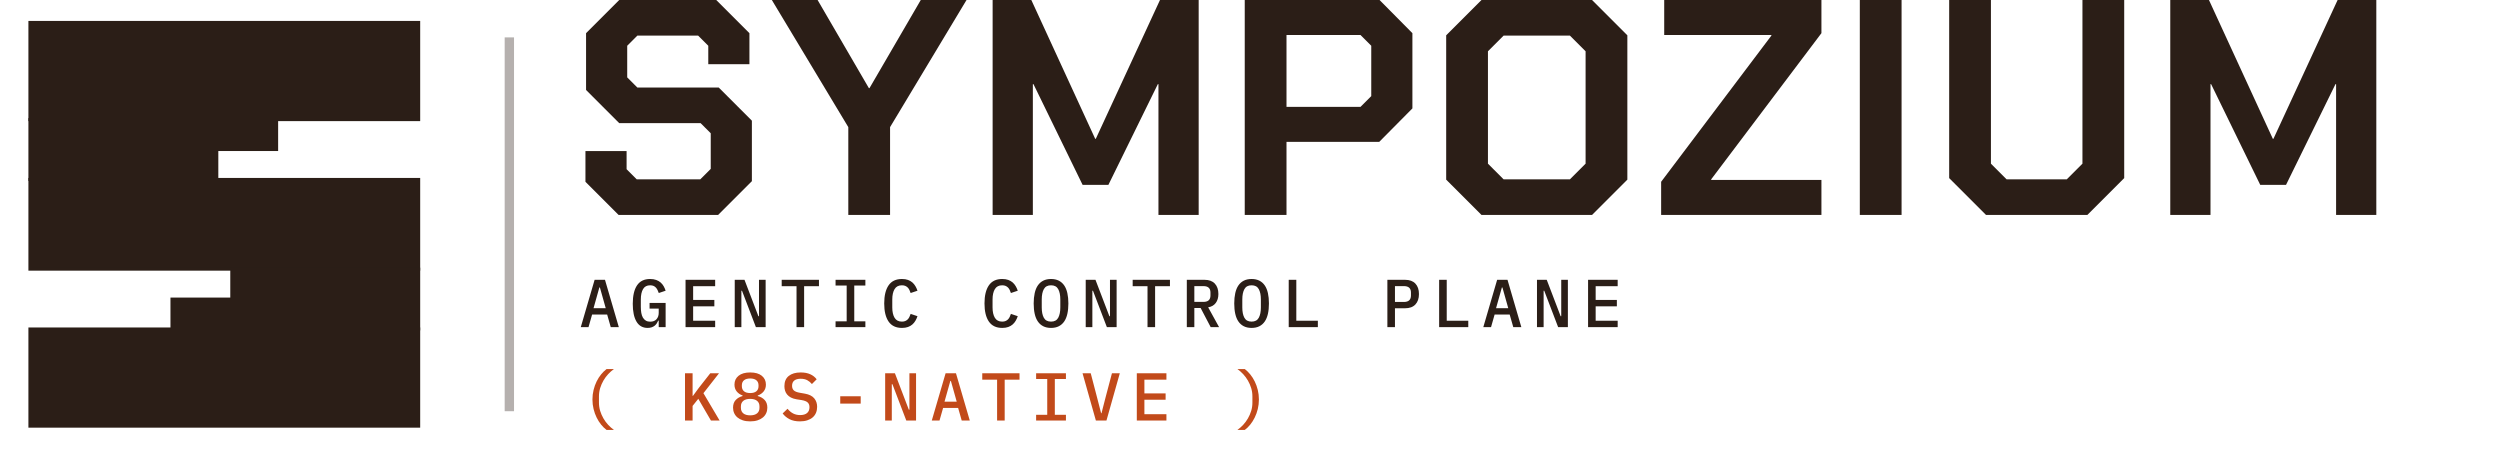
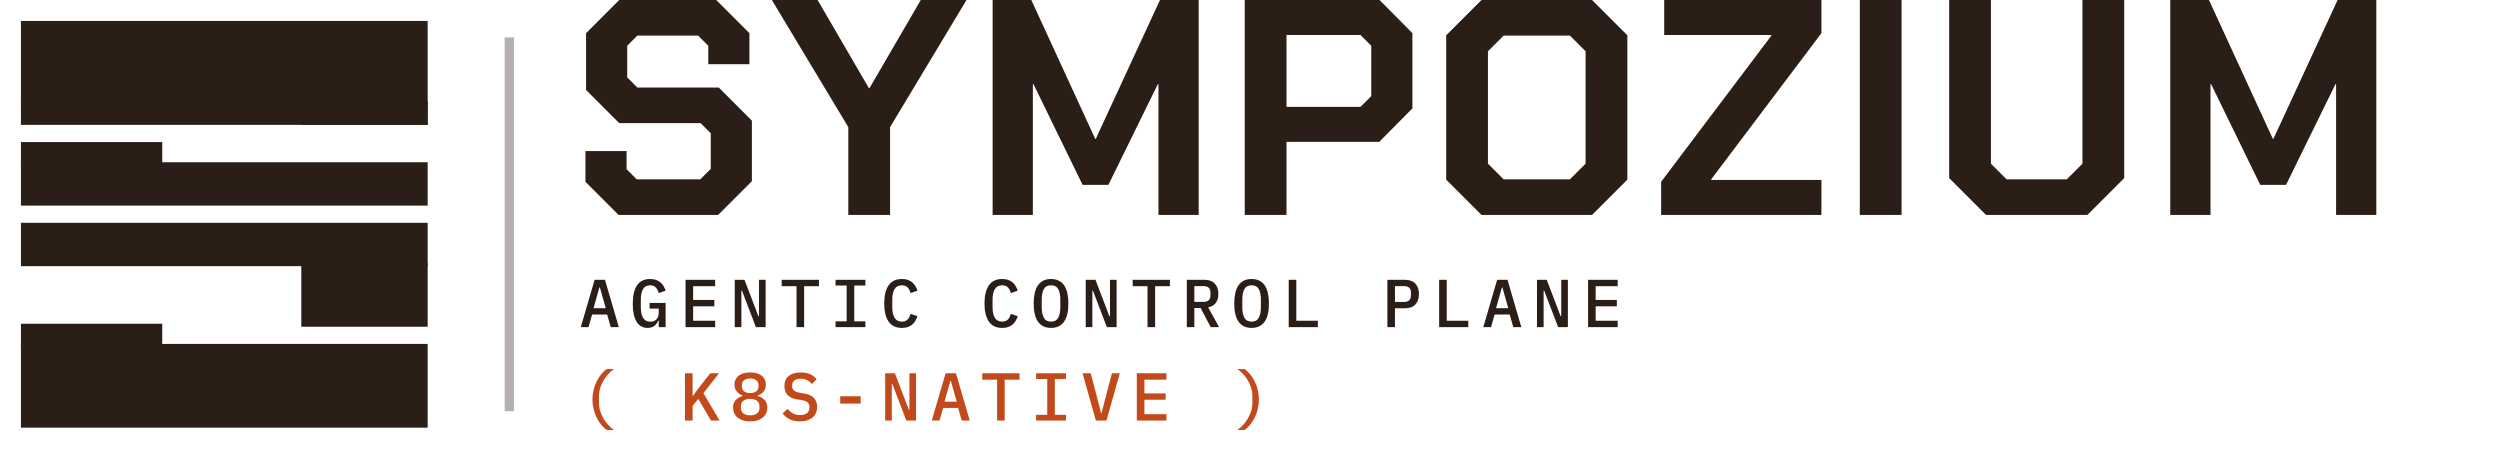
<svg xmlns="http://www.w3.org/2000/svg" viewBox="0 0 535 96" width="535" height="96">
  <g transform="scale(0.8)">
-     <rect x="8" y="6" width="104" height="26" fill="#2b1e17" stroke="#2b1e17" stroke-width="0.8" />
-     <rect x="8" y="32" width="50" height="16" fill="#2b1e17" stroke="#2b1e17" stroke-width="0.8" />
-     <rect x="58" y="32" width="16" height="8" fill="#2b1e17" stroke="#2b1e17" stroke-width="0.8" />
-     <rect x="8" y="48" width="104" height="24" fill="#2b1e17" stroke="#2b1e17" stroke-width="0.8" />
-     <rect x="62" y="72" width="50" height="16" fill="#2b1e17" stroke="#2b1e17" stroke-width="0.8" />
-     <rect x="46" y="80" width="16" height="8" fill="#2b1e17" stroke="#2b1e17" stroke-width="0.8" />
-     <rect x="8" y="88" width="104" height="26" fill="#2b1e17" stroke="#2b1e17" stroke-width="0.8" />
+     <rect x="6" y="6.0" width="108" height="21.6" fill="#2b1e17" stroke="#2b1e17" stroke-width="0.8" />
+     <rect x="6" y="27.6" width="108" height="5.4" fill="#2b1e17" stroke="#2b1e17" stroke-width="0.8" />
+     <rect x="81" y="27.6" width="33" height="5.4" fill="#2b1e17" stroke="#2b1e17" stroke-width="0.8" />
+     <rect x="6" y="38.4" width="37" height="5.4" fill="#2b1e17" stroke="#2b1e17" stroke-width="0.8" />
+     <rect x="6" y="43.8" width="108" height="10.8" fill="#2b1e17" stroke="#2b1e17" stroke-width="0.8" />
+     <rect x="6" y="60.0" width="108" height="10.8" fill="#2b1e17" stroke="#2b1e17" stroke-width="0.8" />
+     <rect x="81" y="70.8" width="33" height="16.2" fill="#2b1e17" stroke="#2b1e17" stroke-width="0.8" />
+     <rect x="6" y="87.0" width="37" height="5.4" fill="#2b1e17" stroke="#2b1e17" stroke-width="0.8" />
+     <rect x="6" y="92.4" width="108" height="21.6" fill="#2b1e17" stroke="#2b1e17" stroke-width="0.8" />
  </g>
  <rect x="108" y="8" width="2" height="80" fill="#2b1e17" opacity="0.35" />
  <g transform="translate(122 46)">
    <path d="M3.286 -7.097V-13.669H12.091V-9.791L14.26 -7.623H27.863L30.097 -9.857V-17.48L27.929 -19.649H10.514L3.417 -26.746V-38.903L10.514 -46H31.28L38.377 -38.903V-32.266H29.571V-36.209L27.403 -38.377H14.391L12.223 -36.209V-29.44L14.391 -27.271H31.806L38.903 -20.174V-7.229L31.674 0.0H10.383Z M59.537 -18.794 43.174 -46H52.966L63.94 -27.14H64.071L75.046 -46H84.837L68.474 -18.794V0.0H59.537Z M90.423 -46H98.703L112.371 -16.297H112.503L126.237 -46H134.517V0.0H125.909V-27.994H125.777L115.197 -6.44H109.677L99.163 -27.994H99.031V0.0H90.423Z M144.374 -46H173.223L180.254 -38.903V-22.803L173.157 -15.64H153.311V0.0H144.374ZM169.149 -23.131 171.449 -25.431V-36.209L169.149 -38.509H153.311V-23.131Z M187.483 -7.557V-38.443L195.04 -46H218.697L226.254 -38.443V-7.557L218.697 0.0H195.04ZM213.966 -7.623 217.317 -10.974V-35.026L213.966 -38.377H199.771L196.42 -35.026V-10.974L199.771 -7.623Z M233.483 -7.097 257.074 -38.377V-38.509H234.14V-46H267.786V-38.903L244.194 -7.623V-7.491H267.786V0.0H233.483Z M276 -46H284.937V0.0H276Z M295.123 -7.886V-46H304.06V-10.974L307.411 -7.623H320.291L323.643 -10.974V-46H332.58V-7.886L324.694 0.0H303.009Z M342.437 -46H350.717L364.386 -16.297H364.517L378.251 -46H386.531V0.0H377.923V-27.994H377.791L367.211 -6.44H361.691L351.177 -27.994H351.046V0.0H342.437Z" fill="#2b1e17" />
  </g>
  <g transform="translate(124 70)">
    <path d="M6.699 0.0 5.931 -2.697H2.712L1.943 0.0H0.29L3.248 -10.121H5.466L8.425 0.0ZM4.379 -8.482H4.263L3.016 -4.046H5.626Z M16.965 -1.392H16.864Q16.733 -1.088 16.552 -0.805Q16.37 -0.522 16.102 -0.304Q15.834 -0.087 15.457 0.044Q15.08 0.174 14.587 0.174Q13.007 0.174 12.209 -1.175Q11.412 -2.523 11.412 -4.988Q11.412 -7.569 12.325 -8.932Q13.239 -10.295 15.123 -10.295Q15.863 -10.295 16.421 -10.092Q16.98 -9.889 17.371 -9.548Q17.763 -9.208 18.024 -8.751Q18.285 -8.294 18.444 -7.787L16.98 -7.294Q16.864 -7.627 16.719 -7.924Q16.574 -8.222 16.363 -8.454Q16.153 -8.686 15.856 -8.816Q15.559 -8.947 15.138 -8.947Q14.08 -8.947 13.608 -8.127Q13.137 -7.308 13.137 -5.916V-4.307Q13.137 -3.611 13.239 -3.03Q13.34 -2.451 13.579 -2.037Q13.819 -1.624 14.203 -1.392Q14.587 -1.16 15.138 -1.16Q16.023 -1.16 16.494 -1.689Q16.965 -2.219 16.965 -3.045V-3.959H15.008V-5.176H18.444V0.0H16.965Z M22.707 0.0V-10.121H29.044V-8.758H24.331V-5.815H28.87V-4.452H24.331V-1.363H29.044V0.0Z M34.786 -7.787H34.655V0.0H33.234V-10.121H35.322L38.295 -2.335H38.425V-10.121H39.846V0.0H37.758Z M48.082 -8.758V0.0H46.458V-8.758H43.283V-10.121H51.258V-8.758Z M54.81 0.0V-1.233H57.188V-8.889H54.81V-10.121H61.19V-8.889H58.812V-1.233H61.19V0.0Z M69.02 0.174Q67.092 0.174 66.156 -1.189Q65.221 -2.552 65.221 -5.061Q65.221 -7.569 66.156 -8.932Q67.092 -10.295 69.02 -10.295Q69.76 -10.295 70.303 -10.099Q70.847 -9.904 71.239 -9.563Q71.63 -9.222 71.898 -8.765Q72.167 -8.309 72.341 -7.787L70.876 -7.294Q70.76 -7.642 70.615 -7.946Q70.47 -8.251 70.253 -8.468Q70.035 -8.686 69.738 -8.816Q69.441 -8.947 69.006 -8.947Q67.933 -8.947 67.44 -8.127Q66.947 -7.308 66.947 -5.916V-4.205Q66.947 -2.813 67.44 -1.994Q67.933 -1.175 69.006 -1.175Q69.441 -1.175 69.738 -1.305Q70.035 -1.435 70.253 -1.653Q70.47 -1.871 70.615 -2.175Q70.76 -2.48 70.876 -2.828L72.341 -2.335Q72.167 -1.812 71.898 -1.356Q71.63 -0.899 71.239 -0.558Q70.847 -0.217 70.303 -0.022Q69.76 0.174 69.02 0.174Z M90.48 0.174Q88.552 0.174 87.616 -1.189Q86.681 -2.552 86.681 -5.061Q86.681 -7.569 87.616 -8.932Q88.552 -10.295 90.48 -10.295Q91.22 -10.295 91.763 -10.099Q92.307 -9.904 92.699 -9.563Q93.09 -9.222 93.358 -8.765Q93.627 -8.309 93.801 -7.787L92.336 -7.294Q92.22 -7.642 92.075 -7.946Q91.93 -8.251 91.713 -8.468Q91.495 -8.686 91.198 -8.816Q90.901 -8.947 90.466 -8.947Q89.393 -8.947 88.9 -8.127Q88.407 -7.308 88.407 -5.916V-4.205Q88.407 -2.813 88.9 -1.994Q89.393 -1.175 90.466 -1.175Q90.901 -1.175 91.198 -1.305Q91.495 -1.435 91.713 -1.653Q91.93 -1.871 92.075 -2.175Q92.22 -2.48 92.336 -2.828L93.801 -2.335Q93.627 -1.812 93.358 -1.356Q93.09 -0.899 92.699 -0.558Q92.307 -0.217 91.763 -0.022Q91.22 0.174 90.48 0.174Z M100.92 0.174Q99.963 0.174 99.26 -0.181Q98.557 -0.536 98.1 -1.204Q97.643 -1.871 97.426 -2.842Q97.208 -3.814 97.208 -5.061Q97.208 -6.293 97.426 -7.272Q97.643 -8.251 98.1 -8.918Q98.557 -9.585 99.26 -9.94Q99.963 -10.295 100.92 -10.295Q101.877 -10.295 102.58 -9.94Q103.284 -9.585 103.74 -8.918Q104.197 -8.251 104.415 -7.272Q104.632 -6.293 104.632 -5.061Q104.632 -3.814 104.415 -2.842Q104.197 -1.871 103.74 -1.204Q103.284 -0.536 102.58 -0.181Q101.877 0.174 100.92 0.174ZM100.92 -1.175Q102.008 -1.175 102.457 -1.994Q102.907 -2.813 102.907 -4.22V-5.916Q102.907 -7.308 102.457 -8.127Q102.008 -8.947 100.92 -8.947Q99.833 -8.947 99.383 -8.127Q98.934 -7.308 98.934 -5.916V-4.205Q98.934 -2.813 99.383 -1.994Q99.833 -1.175 100.92 -1.175Z M109.896 -7.787H109.765V0.0H108.344V-10.121H110.432L113.405 -2.335H113.535V-10.121H114.956V0.0H112.868Z M123.192 -8.758V0.0H121.568V-8.758H118.393V-10.121H126.368V-8.758Z M131.588 0.0H129.978V-10.121H133.763Q135.213 -10.121 135.974 -9.309Q136.735 -8.497 136.735 -7.076Q136.735 -5.916 136.17 -5.162Q135.604 -4.408 134.546 -4.234L136.88 0.0H135.082L132.936 -4.089H131.588ZM133.531 -5.394Q135.039 -5.394 135.039 -6.772V-7.395Q135.039 -8.773 133.531 -8.773H131.588V-5.394Z M143.84 0.174Q142.883 0.174 142.18 -0.181Q141.477 -0.536 141.02 -1.204Q140.563 -1.871 140.346 -2.842Q140.128 -3.814 140.128 -5.061Q140.128 -6.293 140.346 -7.272Q140.563 -8.251 141.02 -8.918Q141.477 -9.585 142.18 -9.94Q142.883 -10.295 143.84 -10.295Q144.797 -10.295 145.5 -9.94Q146.204 -9.585 146.66 -8.918Q147.117 -8.251 147.335 -7.272Q147.552 -6.293 147.552 -5.061Q147.552 -3.814 147.335 -2.842Q147.117 -1.871 146.66 -1.204Q146.204 -0.536 145.5 -0.181Q144.797 0.174 143.84 0.174ZM143.84 -1.175Q144.928 -1.175 145.377 -1.994Q145.827 -2.813 145.827 -4.22V-5.916Q145.827 -7.308 145.377 -8.127Q144.928 -8.947 143.84 -8.947Q142.752 -8.947 142.303 -8.127Q141.853 -7.308 141.853 -5.916V-4.205Q141.853 -2.813 142.303 -1.994Q142.752 -1.175 143.84 -1.175Z M151.786 0.0V-10.121H153.41V-1.363H158.021V0.0Z M172.898 0.0V-10.121H176.682Q178.132 -10.121 178.894 -9.309Q179.655 -8.497 179.655 -7.076Q179.655 -5.655 178.894 -4.843Q178.132 -4.031 176.682 -4.031H174.522V0.0ZM174.522 -5.38H176.436Q177.944 -5.38 177.944 -6.772V-7.395Q177.944 -8.773 176.436 -8.773H174.522Z M183.976 0.0V-10.121H185.6V-1.363H190.211V0.0Z M199.839 0.0 199.07 -2.697H195.851L195.083 0.0H193.43L196.388 -10.121H198.606L201.564 0.0ZM197.519 -8.482H197.403L196.156 -4.046H198.766Z M206.465 -7.787H206.335V0.0H204.914V-10.121H207.002L209.974 -2.335H210.105V-10.121H211.526V0.0H209.438Z M215.847 0.0V-10.121H222.183V-8.758H217.471V-5.815H222.009V-4.452H217.471V-1.363H222.183V0.0Z" fill="#2b1e17" />
  </g>
  <g transform="translate(124 90)">
    <path d="M2.784 -4.51Q2.784 -5.568 3.023 -6.547Q3.263 -7.526 3.676 -8.367Q4.089 -9.208 4.64 -9.882Q5.191 -10.556 5.8 -11.02H7.381Q6.728 -10.556 6.148 -9.933Q5.568 -9.309 5.133 -8.555Q4.698 -7.801 4.437 -6.953Q4.176 -6.105 4.176 -5.176V-3.843Q4.176 -2.915 4.437 -2.066Q4.698 -1.218 5.133 -0.464Q5.568 0.29 6.148 0.914Q6.728 1.537 7.381 2.001H5.8Q5.191 1.552 4.64 0.87Q4.089 0.189 3.676 -0.653Q3.263 -1.494 3.023 -2.472Q2.784 -3.451 2.784 -4.51Z M25.433 -4.655 24.215 -3.132V0.0H22.591V-10.121H24.215V-5.278H24.288L25.52 -6.96L28 -10.121H29.87L26.535 -5.858L30.001 0.0H28.145Z M36.54 0.174Q35.641 0.174 34.96 -0.051Q34.278 -0.276 33.814 -0.667Q33.35 -1.058 33.111 -1.595Q32.872 -2.131 32.872 -2.77Q32.872 -3.784 33.437 -4.394Q34.003 -5.003 34.916 -5.249V-5.365Q34.133 -5.641 33.654 -6.235Q33.176 -6.83 33.176 -7.7Q33.176 -8.874 34.053 -9.585Q34.931 -10.295 36.54 -10.295Q38.15 -10.295 39.027 -9.585Q39.904 -8.874 39.904 -7.7Q39.904 -6.83 39.425 -6.235Q38.947 -5.641 38.164 -5.365V-5.249Q39.078 -5.003 39.643 -4.394Q40.209 -3.784 40.209 -2.77Q40.209 -2.131 39.969 -1.595Q39.73 -1.058 39.266 -0.667Q38.802 -0.276 38.121 -0.051Q37.439 0.174 36.54 0.174ZM36.54 -1.117Q37.497 -1.117 38.012 -1.537Q38.527 -1.958 38.527 -2.726V-3.03Q38.527 -3.799 38.012 -4.22Q37.497 -4.64 36.54 -4.64Q35.583 -4.64 35.068 -4.22Q34.554 -3.799 34.554 -3.03V-2.726Q34.554 -1.958 35.068 -1.537Q35.583 -1.117 36.54 -1.117ZM36.54 -5.887Q37.41 -5.887 37.867 -6.271Q38.324 -6.655 38.324 -7.352V-7.54Q38.324 -8.236 37.867 -8.62Q37.41 -9.005 36.54 -9.005Q35.67 -9.005 35.213 -8.62Q34.757 -8.236 34.757 -7.54V-7.352Q34.757 -6.655 35.213 -6.271Q35.67 -5.887 36.54 -5.887Z M47.183 0.174Q45.864 0.174 44.965 -0.29Q44.066 -0.754 43.486 -1.523L44.53 -2.523Q45.11 -1.827 45.762 -1.501Q46.415 -1.175 47.241 -1.175Q48.198 -1.175 48.713 -1.61Q49.228 -2.045 49.228 -2.857Q49.228 -3.509 48.851 -3.864Q48.474 -4.22 47.56 -4.379L46.458 -4.553Q45.733 -4.669 45.24 -4.937Q44.747 -5.206 44.443 -5.575Q44.138 -5.945 44 -6.402Q43.863 -6.859 43.863 -7.366Q43.863 -8.802 44.791 -9.548Q45.719 -10.295 47.343 -10.295Q48.546 -10.295 49.394 -9.911Q50.243 -9.527 50.765 -8.831L49.75 -7.816Q49.329 -8.323 48.756 -8.635Q48.184 -8.947 47.343 -8.947Q46.444 -8.947 45.972 -8.562Q45.501 -8.178 45.501 -7.439Q45.501 -6.815 45.871 -6.46Q46.241 -6.105 47.183 -5.945L48.256 -5.756Q49.619 -5.51 50.243 -4.763Q50.866 -4.017 50.866 -2.944Q50.866 -2.248 50.627 -1.667Q50.388 -1.088 49.916 -0.682Q49.445 -0.276 48.756 -0.051Q48.068 0.174 47.183 0.174Z M55.811 -3.625V-5.206H60.19V-3.625Z M66.976 -7.787H66.845V0.0H65.424V-10.121H67.512L70.485 -2.335H70.615V-10.121H72.036V0.0H69.948Z M81.809 0.0 81.041 -2.697H77.822L77.053 0.0H75.4L78.358 -10.121H80.577L83.535 0.0ZM79.489 -8.482H79.373L78.126 -4.046H80.736Z M91.002 -8.758V0.0H89.378V-8.758H86.203V-10.121H94.178V-8.758Z M97.73 0.0V-1.233H100.108V-8.889H97.73V-10.121H104.11V-8.889H101.732V-1.233H104.11V0.0Z M110.519 0.0 107.663 -10.121H109.417L110.751 -5.017L111.636 -1.581H111.723L112.607 -5.017L113.956 -10.121H115.638L112.781 0.0Z M119.277 0.0V-10.121H125.614V-8.758H120.901V-5.815H125.44V-4.452H120.901V-1.363H125.614V0.0Z M145.406 -4.51Q145.406 -3.451 145.167 -2.472Q144.928 -1.494 144.514 -0.653Q144.101 0.189 143.55 0.87Q142.999 1.552 142.39 2.001H140.81Q141.462 1.537 142.042 0.914Q142.622 0.29 143.057 -0.464Q143.492 -1.218 143.753 -2.066Q144.014 -2.915 144.014 -3.843V-5.176Q144.014 -6.105 143.753 -6.953Q143.492 -7.801 143.057 -8.555Q142.622 -9.309 142.042 -9.933Q141.462 -10.556 140.81 -11.02H142.39Q142.999 -10.556 143.55 -9.882Q144.101 -9.208 144.514 -8.367Q144.928 -7.526 145.167 -6.547Q145.406 -5.568 145.406 -4.51Z" fill="#c24a1a" />
  </g>
</svg>
